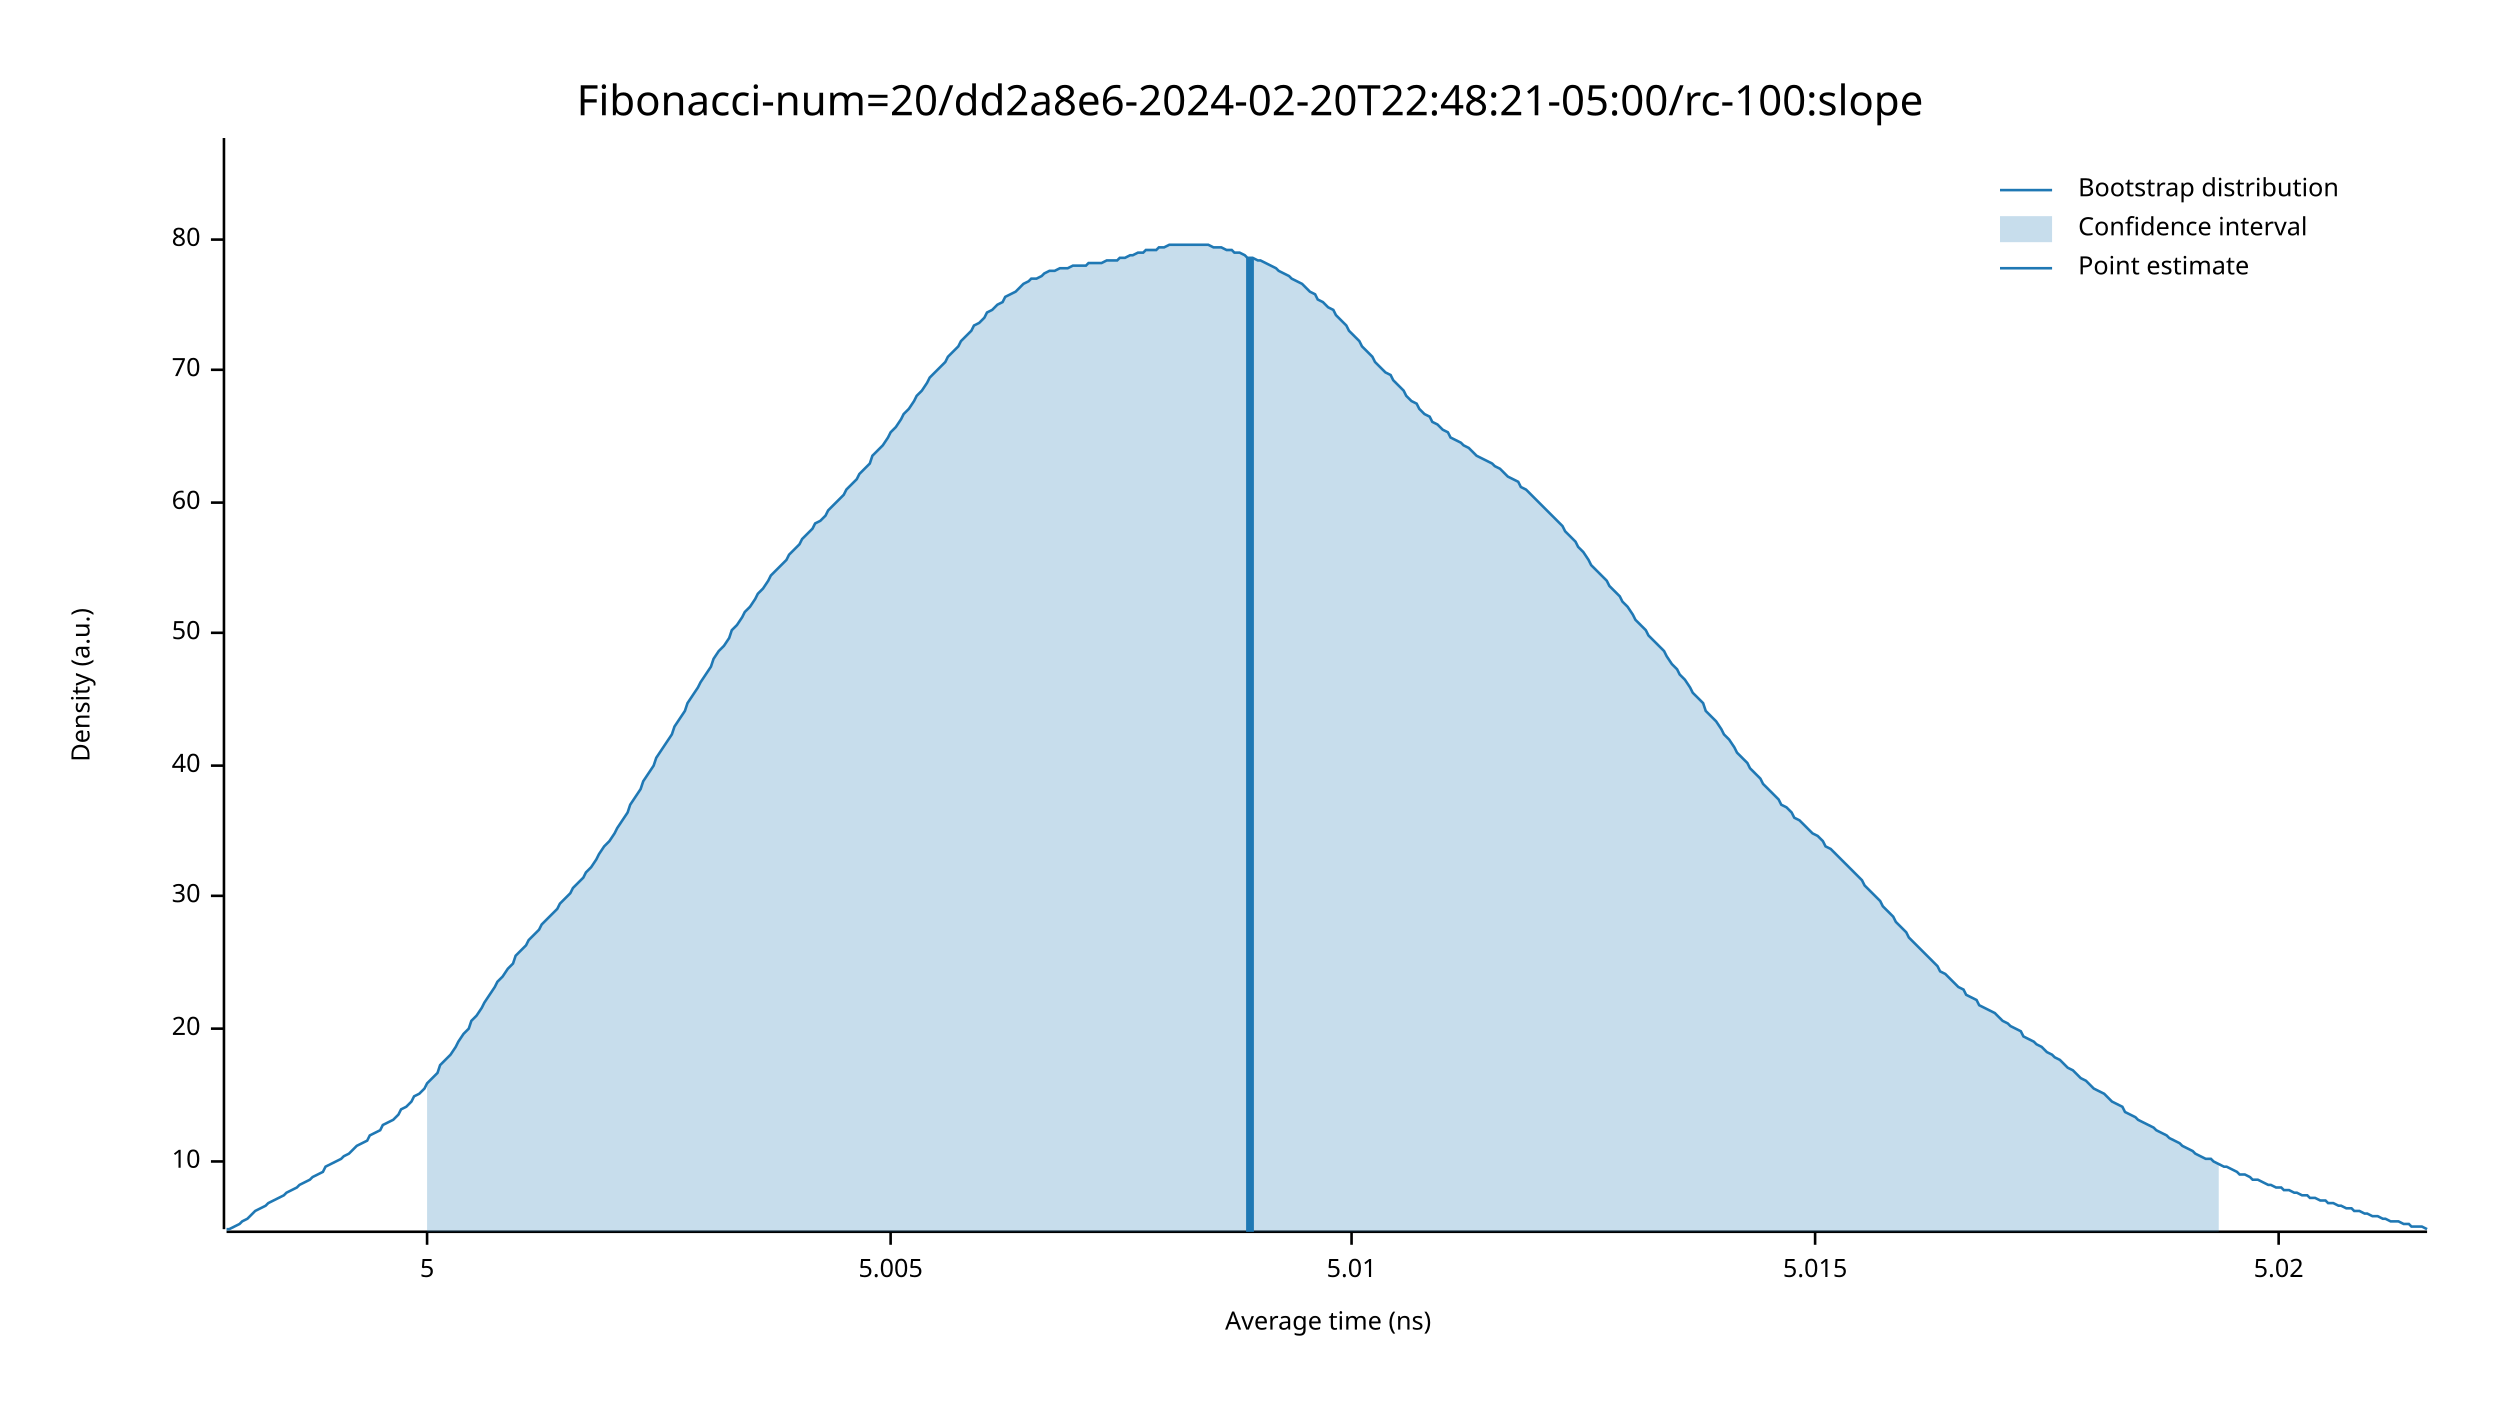
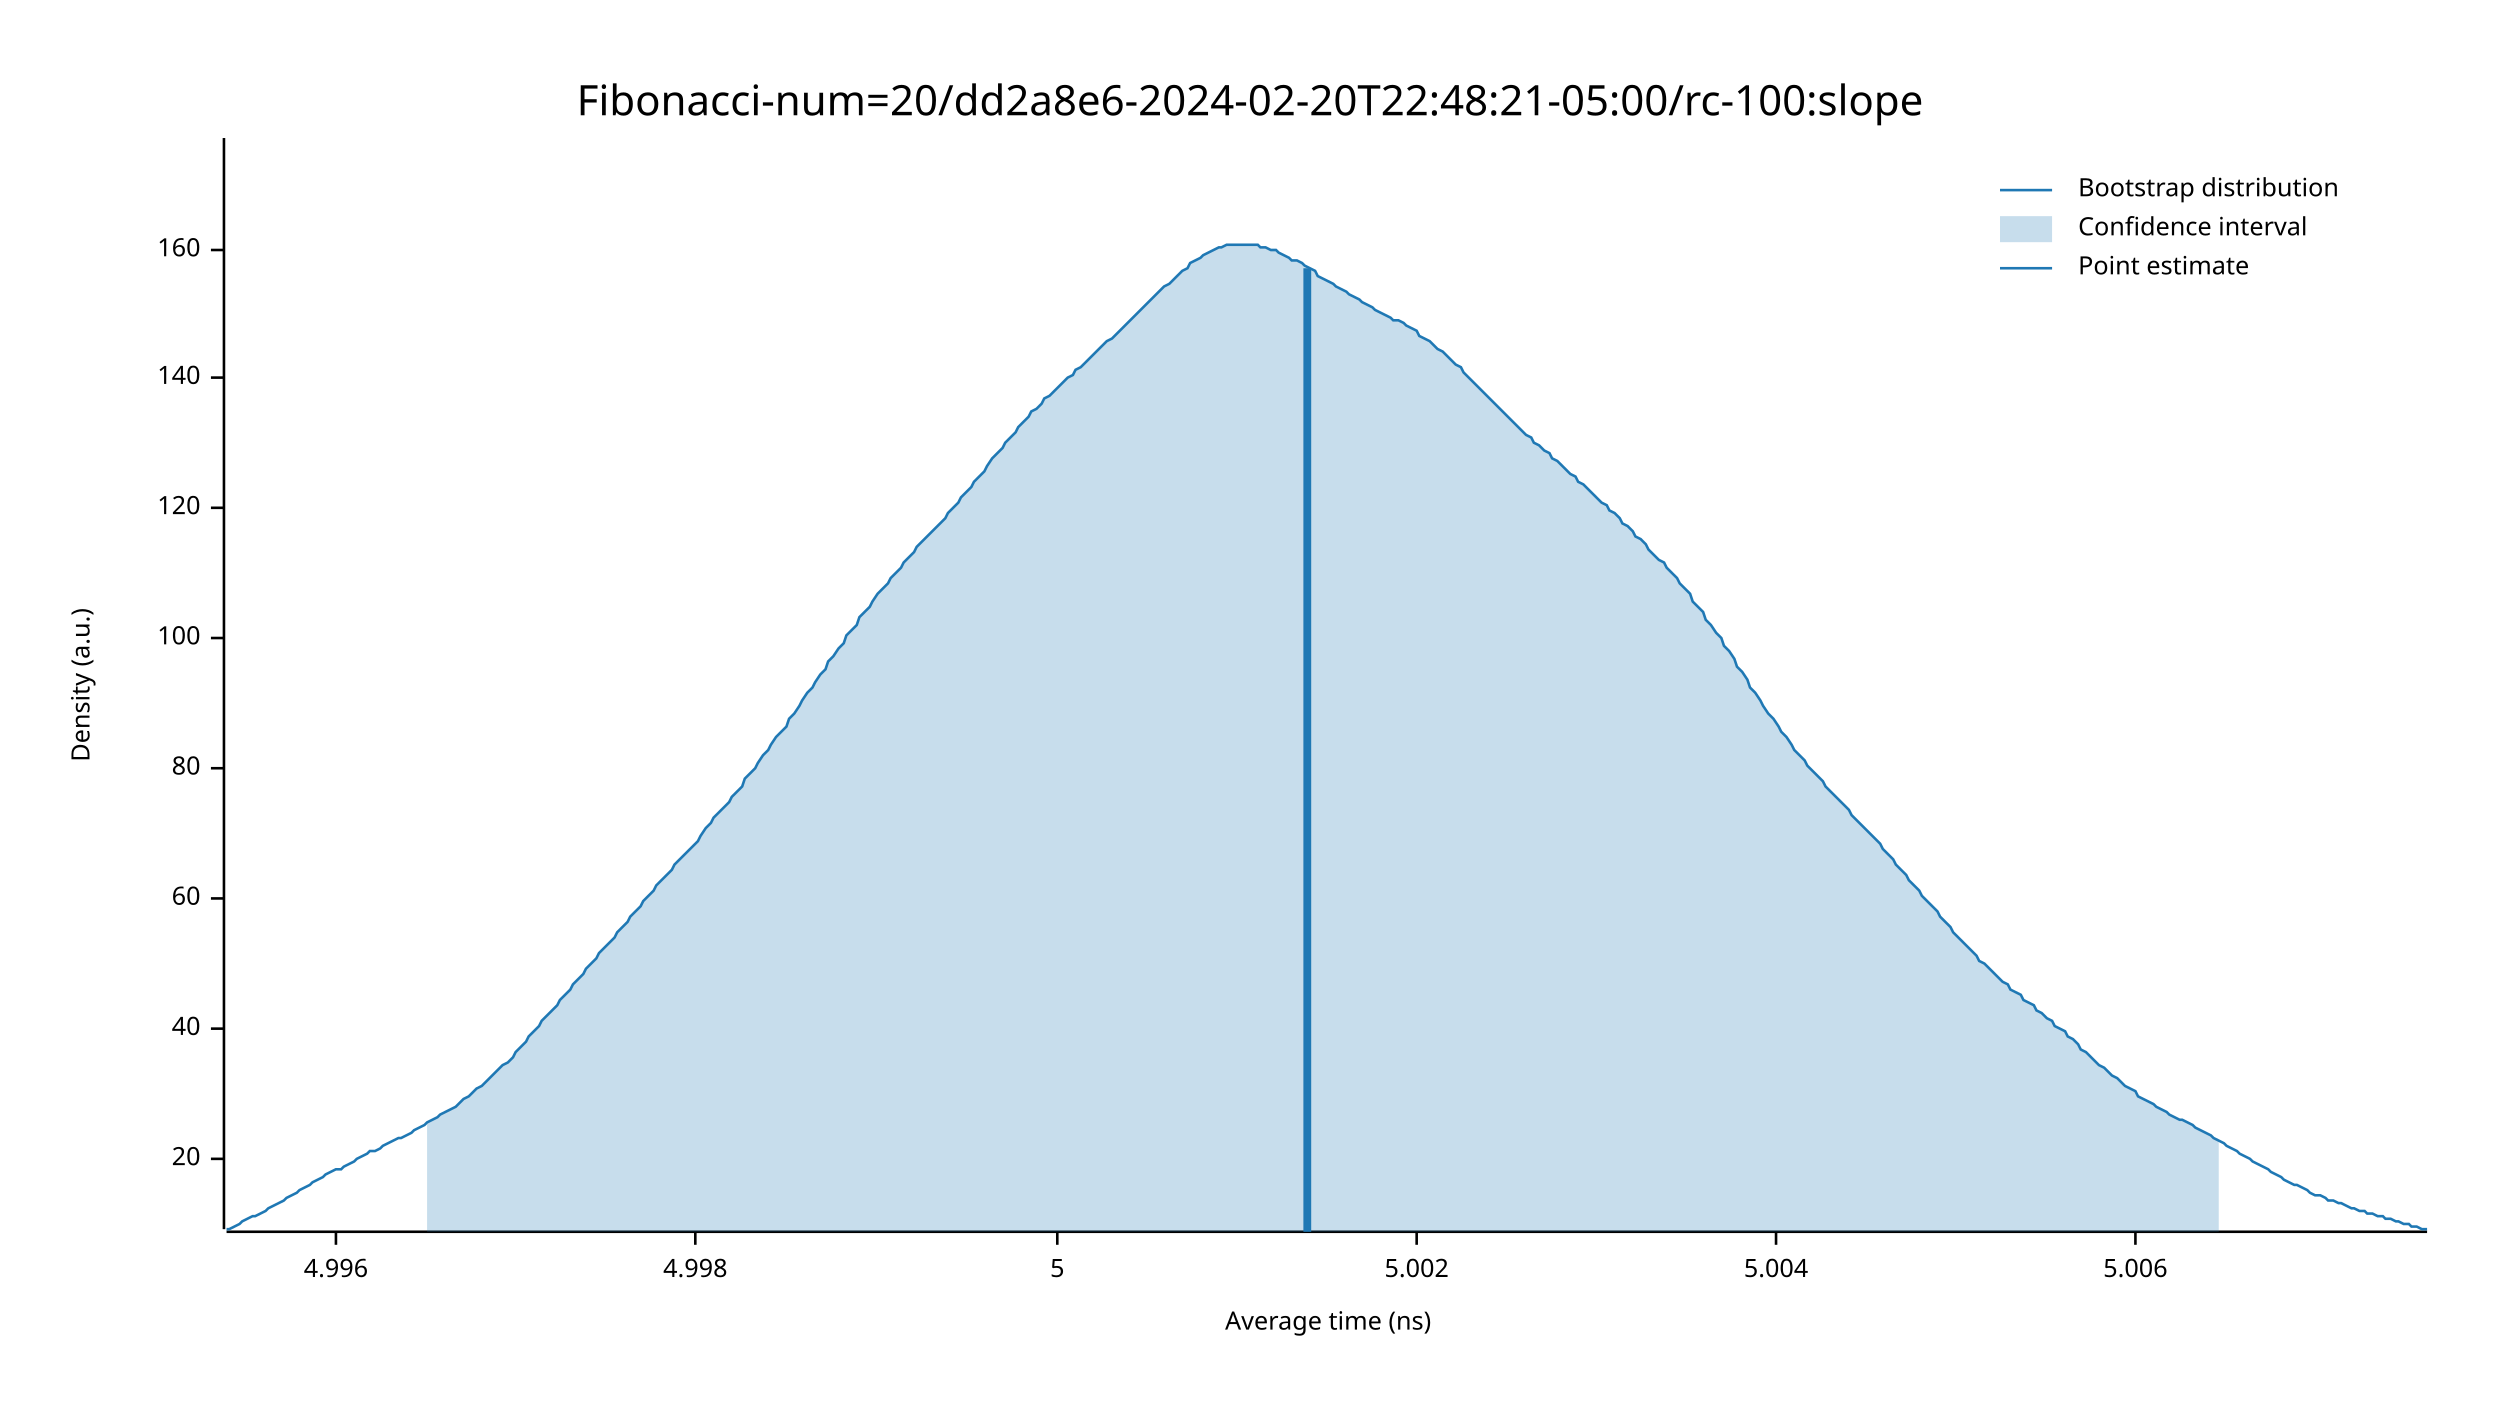
<svg xmlns="http://www.w3.org/2000/svg" width="960" height="540" viewBox="0 0 960 540">
  <text x="480" y="32" dy="0.76em" text-anchor="middle" font-family="sans-serif" font-size="16.129" opacity="1" fill="#000000">
Fibonacci-num=20/dd2a8e6-2024-02-20T22:48:21-05:00/rc-100:slope
</text>
  <text x="27" y="263" dy="0.76em" text-anchor="middle" font-family="sans-serif" font-size="9.677" opacity="1" fill="#000000" transform="rotate(270, 27, 263)">
Density (a.u.)
</text>
  <text x="510" y="513" dy="-0.5ex" text-anchor="middle" font-family="sans-serif" font-size="9.677" opacity="1" fill="#000000">
Average time (ns)
</text>
  <polyline fill="none" opacity="1" stroke="#000000" stroke-width="1" points="86,53 86,472 " />
-   <text x="77" y="446" dy="0.5ex" text-anchor="end" font-family="sans-serif" font-size="9.677" opacity="1" fill="#000000">
- 10
- </text>
-   <polyline fill="none" opacity="1" stroke="#000000" stroke-width="1" points="81,446 86,446 " />
-   <text x="77" y="395" dy="0.5ex" text-anchor="end" font-family="sans-serif" font-size="9.677" opacity="1" fill="#000000">
+   <text x="77" y="445" dy="0.5ex" text-anchor="end" font-family="sans-serif" font-size="9.677" opacity="1" fill="#000000">
20
</text>
-   <polyline fill="none" opacity="1" stroke="#000000" stroke-width="1" points="81,395 86,395 " />
-   <text x="77" y="344" dy="0.5ex" text-anchor="end" font-family="sans-serif" font-size="9.677" opacity="1" fill="#000000">
- 30
- </text>
-   <polyline fill="none" opacity="1" stroke="#000000" stroke-width="1" points="81,344 86,344 " />
-   <text x="77" y="294" dy="0.5ex" text-anchor="end" font-family="sans-serif" font-size="9.677" opacity="1" fill="#000000">
+   <polyline fill="none" opacity="1" stroke="#000000" stroke-width="1" points="81,445 86,445 " />
+   <text x="77" y="395" dy="0.5ex" text-anchor="end" font-family="sans-serif" font-size="9.677" opacity="1" fill="#000000">
40
</text>
-   <polyline fill="none" opacity="1" stroke="#000000" stroke-width="1" points="81,294 86,294 " />
-   <text x="77" y="243" dy="0.5ex" text-anchor="end" font-family="sans-serif" font-size="9.677" opacity="1" fill="#000000">
- 50
- </text>
-   <polyline fill="none" opacity="1" stroke="#000000" stroke-width="1" points="81,243 86,243 " />
-   <text x="77" y="193" dy="0.5ex" text-anchor="end" font-family="sans-serif" font-size="9.677" opacity="1" fill="#000000">
+   <polyline fill="none" opacity="1" stroke="#000000" stroke-width="1" points="81,395 86,395 " />
+   <text x="77" y="345" dy="0.5ex" text-anchor="end" font-family="sans-serif" font-size="9.677" opacity="1" fill="#000000">
60
</text>
-   <polyline fill="none" opacity="1" stroke="#000000" stroke-width="1" points="81,193 86,193 " />
-   <text x="77" y="142" dy="0.5ex" text-anchor="end" font-family="sans-serif" font-size="9.677" opacity="1" fill="#000000">
- 70
- </text>
-   <polyline fill="none" opacity="1" stroke="#000000" stroke-width="1" points="81,142 86,142 " />
-   <text x="77" y="92" dy="0.5ex" text-anchor="end" font-family="sans-serif" font-size="9.677" opacity="1" fill="#000000">
+   <polyline fill="none" opacity="1" stroke="#000000" stroke-width="1" points="81,345 86,345 " />
+   <text x="77" y="295" dy="0.5ex" text-anchor="end" font-family="sans-serif" font-size="9.677" opacity="1" fill="#000000">
80
</text>
-   <polyline fill="none" opacity="1" stroke="#000000" stroke-width="1" points="81,92 86,92 " />
+   <polyline fill="none" opacity="1" stroke="#000000" stroke-width="1" points="81,295 86,295 " />
+   <text x="77" y="245" dy="0.5ex" text-anchor="end" font-family="sans-serif" font-size="9.677" opacity="1" fill="#000000">
+ 100
+ </text>
+   <polyline fill="none" opacity="1" stroke="#000000" stroke-width="1" points="81,245 86,245 " />
+   <text x="77" y="195" dy="0.5ex" text-anchor="end" font-family="sans-serif" font-size="9.677" opacity="1" fill="#000000">
+ 120
+ </text>
+   <polyline fill="none" opacity="1" stroke="#000000" stroke-width="1" points="81,195 86,195 " />
+   <text x="77" y="145" dy="0.5ex" text-anchor="end" font-family="sans-serif" font-size="9.677" opacity="1" fill="#000000">
+ 140
+ </text>
+   <polyline fill="none" opacity="1" stroke="#000000" stroke-width="1" points="81,145 86,145 " />
+   <text x="77" y="96" dy="0.5ex" text-anchor="end" font-family="sans-serif" font-size="9.677" opacity="1" fill="#000000">
+ 160
+ </text>
+   <polyline fill="none" opacity="1" stroke="#000000" stroke-width="1" points="81,96 86,96 " />
  <polyline fill="none" opacity="1" stroke="#000000" stroke-width="1" points="87,473 932,473 " />
-   <text x="164" y="483" dy="0.76em" text-anchor="middle" font-family="sans-serif" font-size="9.677" opacity="1" fill="#000000">
+   <text x="129" y="483" dy="0.76em" text-anchor="middle" font-family="sans-serif" font-size="9.677" opacity="1" fill="#000000">
+ 4.996
+ </text>
+   <polyline fill="none" opacity="1" stroke="#000000" stroke-width="1" points="129,473 129,478 " />
+   <text x="267" y="483" dy="0.76em" text-anchor="middle" font-family="sans-serif" font-size="9.677" opacity="1" fill="#000000">
+ 4.998
+ </text>
+   <polyline fill="none" opacity="1" stroke="#000000" stroke-width="1" points="267,473 267,478 " />
+   <text x="406" y="483" dy="0.76em" text-anchor="middle" font-family="sans-serif" font-size="9.677" opacity="1" fill="#000000">
5
</text>
-   <polyline fill="none" opacity="1" stroke="#000000" stroke-width="1" points="164,473 164,478 " />
-   <text x="342" y="483" dy="0.76em" text-anchor="middle" font-family="sans-serif" font-size="9.677" opacity="1" fill="#000000">
- 5.005
+   <polyline fill="none" opacity="1" stroke="#000000" stroke-width="1" points="406,473 406,478 " />
+   <text x="544" y="483" dy="0.76em" text-anchor="middle" font-family="sans-serif" font-size="9.677" opacity="1" fill="#000000">
+ 5.002
</text>
-   <polyline fill="none" opacity="1" stroke="#000000" stroke-width="1" points="342,473 342,478 " />
-   <text x="519" y="483" dy="0.76em" text-anchor="middle" font-family="sans-serif" font-size="9.677" opacity="1" fill="#000000">
- 5.01
+   <polyline fill="none" opacity="1" stroke="#000000" stroke-width="1" points="544,473 544,478 " />
+   <text x="682" y="483" dy="0.76em" text-anchor="middle" font-family="sans-serif" font-size="9.677" opacity="1" fill="#000000">
+ 5.004
</text>
-   <polyline fill="none" opacity="1" stroke="#000000" stroke-width="1" points="519,473 519,478 " />
-   <text x="697" y="483" dy="0.76em" text-anchor="middle" font-family="sans-serif" font-size="9.677" opacity="1" fill="#000000">
- 5.015
+   <polyline fill="none" opacity="1" stroke="#000000" stroke-width="1" points="682,473 682,478 " />
+   <text x="820" y="483" dy="0.76em" text-anchor="middle" font-family="sans-serif" font-size="9.677" opacity="1" fill="#000000">
+ 5.006
</text>
-   <polyline fill="none" opacity="1" stroke="#000000" stroke-width="1" points="697,473 697,478 " />
-   <text x="875" y="483" dy="0.76em" text-anchor="middle" font-family="sans-serif" font-size="9.677" opacity="1" fill="#000000">
- 5.02
- </text>
-   <polyline fill="none" opacity="1" stroke="#000000" stroke-width="1" points="875,473 875,478 " />
-   <polyline fill="none" opacity="1" stroke="#1F78B4" stroke-width="1" points="87,472 88,472 90,471 92,470 93,469 95,468 97,466 98,465 100,464 102,463 103,462 105,461 107,460 109,459 110,458 112,457 114,456 115,455 117,454 119,453 120,452 122,451 124,450 125,448 127,447 129,446 131,445 132,444 134,443 136,441 137,440 139,439 141,438 142,436 144,435 146,434 147,432 149,431 151,430 153,428 154,426 156,425 158,423 159,421 161,420 163,418 164,416 166,414 168,412 169,409 171,407 173,405 175,402 176,400 178,397 180,395 181,392 183,390 185,387 186,385 188,382 190,379 191,377 193,375 195,372 197,370 198,367 200,365 202,363 203,361 205,359 207,357 208,355 210,353 212,351 214,349 215,347 217,345 219,343 220,341 222,339 224,337 225,335 227,333 229,330 230,328 232,325 234,323 236,320 237,318 239,315 241,312 242,309 244,306 246,303 247,300 249,297 251,294 252,291 254,288 256,285 258,282 259,279 261,276 263,273 264,270 266,267 268,264 269,262 271,259 273,256 274,253 276,250 278,248 280,245 281,242 283,240 285,237 286,235 288,233 290,230 291,228 293,226 295,223 296,221 298,219 300,217 302,215 303,213 305,211 307,209 308,207 310,205 312,203 313,201 315,200 317,198 318,196 320,194 322,192 324,190 325,188 327,186 329,184 330,182 332,180 334,178 335,175 337,173 339,171 341,168 342,166 344,164 346,161 347,159 349,157 351,154 352,152 354,150 356,147 357,145 359,143 361,141 363,139 364,137 366,135 368,133 369,131 371,129 373,127 374,125 376,124 378,122 379,120 381,119 383,117 385,116 386,114 388,113 390,112 391,111 393,109 395,108 396,107 398,107 400,106 401,105 403,104 405,104 407,103 408,103 410,103 412,102 413,102 415,102 417,102 418,101 420,101 422,101 423,101 425,100 427,100 429,100 430,99 432,99 434,98 435,98 437,97 439,97 440,96 442,96 444,96 445,95 447,95 449,94 451,94 452,94 454,94 456,94 457,94 459,94 461,94 462,94 464,94 466,95 468,95 469,95 471,96 473,96 474,97 476,97 478,98 479,99 481,99 483,100 484,100 486,101 488,102 490,103 491,104 493,105 495,106 496,107 498,108 500,109 501,110 503,112 505,113 506,115 508,116 510,118 512,119 513,121 515,123 517,125 518,127 520,129 522,131 523,133 525,135 527,137 528,139 530,141 532,143 534,144 535,146 537,148 539,150 540,152 542,154 544,155 545,157 547,159 549,160 550,162 552,163 554,165 556,166 557,168 559,169 561,170 562,171 564,172 566,174 567,175 569,176 571,177 573,178 574,179 576,180 578,182 579,183 581,184 583,185 584,187 586,188 588,190 589,191 591,193 593,195 595,197 596,198 598,200 600,202 601,204 603,206 605,208 606,210 608,212 610,215 611,217 613,219 615,221 617,223 618,225 620,227 622,229 623,231 625,233 627,236 628,238 630,240 632,242 633,244 635,246 637,248 639,250 640,252 642,255 644,257 645,259 647,261 649,264 650,266 652,268 654,270 655,273 657,275 659,277 661,280 662,282 664,284 666,287 667,289 669,291 671,293 672,295 674,297 676,299 677,301 679,303 681,305 683,307 684,309 686,310 688,312 689,314 691,315 693,317 694,318 696,320 698,321 700,323 701,325 703,326 705,328 706,329 708,331 710,333 711,334 713,336 715,338 716,340 718,342 720,344 722,346 723,348 725,350 727,352 728,354 730,356 732,358 733,360 735,362 737,364 738,365 740,367 742,369 744,371 745,373 747,374 749,376 750,377 752,379 754,380 755,382 757,383 759,384 760,386 762,387 764,388 766,389 767,390 769,392 771,393 772,394 774,395 776,396 777,398 779,399 781,400 782,401 784,402 786,404 788,405 789,406 791,407 793,409 794,410 796,411 798,413 799,414 801,415 803,417 804,418 806,419 808,420 810,422 811,423 813,424 815,425 816,427 818,428 820,429 821,430 823,431 825,432 827,433 828,434 830,435 832,436 833,437 835,438 837,439 838,440 840,441 842,442 843,443 845,444 847,445 849,445 850,446 852,447 854,448 855,448 857,449 859,450 860,451 862,451 864,452 865,453 867,453 869,454 871,455 872,455 874,456 876,456 877,457 879,457 881,458 882,458 884,459 886,459 887,460 889,460 891,461 893,461 894,462 896,462 898,463 899,463 901,464 903,464 904,465 906,465 908,466 909,466 911,467 913,467 915,468 916,468 918,469 920,469 921,469 923,470 925,470 926,471 928,471 930,471 932,472 " />
-   <polygon opacity="0.25" fill="#1F78B4" points="164,416 166,414 168,412 169,409 171,407 173,405 175,402 176,400 178,397 180,395 181,392 183,390 185,387 186,385 188,382 190,379 191,377 193,375 195,372 197,370 198,367 200,365 202,363 203,361 205,359 207,357 208,355 210,353 212,351 214,349 215,347 217,345 219,343 220,341 222,339 224,337 225,335 227,333 229,330 230,328 232,325 234,323 236,320 237,318 239,315 241,312 242,309 244,306 246,303 247,300 249,297 251,294 252,291 254,288 256,285 258,282 259,279 261,276 263,273 264,270 266,267 268,264 269,262 271,259 273,256 274,253 276,250 278,248 280,245 281,242 283,240 285,237 286,235 288,233 290,230 291,228 293,226 295,223 296,221 298,219 300,217 302,215 303,213 305,211 307,209 308,207 310,205 312,203 313,201 315,200 317,198 318,196 320,194 322,192 324,190 325,188 327,186 329,184 330,182 332,180 334,178 335,175 337,173 339,171 341,168 342,166 344,164 346,161 347,159 349,157 351,154 352,152 354,150 356,147 357,145 359,143 361,141 363,139 364,137 366,135 368,133 369,131 371,129 373,127 374,125 376,124 378,122 379,120 381,119 383,117 385,116 386,114 388,113 390,112 391,111 393,109 395,108 396,107 398,107 400,106 401,105 403,104 405,104 407,103 408,103 410,103 412,102 413,102 415,102 417,102 418,101 420,101 422,101 423,101 425,100 427,100 429,100 430,99 432,99 434,98 435,98 437,97 439,97 440,96 442,96 444,96 445,95 447,95 449,94 451,94 452,94 454,94 456,94 457,94 459,94 461,94 462,94 464,94 466,95 468,95 469,95 471,96 473,96 474,97 476,97 478,98 479,99 481,99 483,100 484,100 486,101 488,102 490,103 491,104 493,105 495,106 496,107 498,108 500,109 501,110 503,112 505,113 506,115 508,116 510,118 512,119 513,121 515,123 517,125 518,127 520,129 522,131 523,133 525,135 527,137 528,139 530,141 532,143 534,144 535,146 537,148 539,150 540,152 542,154 544,155 545,157 547,159 549,160 550,162 552,163 554,165 556,166 557,168 559,169 561,170 562,171 564,172 566,174 567,175 569,176 571,177 573,178 574,179 576,180 578,182 579,183 581,184 583,185 584,187 586,188 588,190 589,191 591,193 593,195 595,197 596,198 598,200 600,202 601,204 603,206 605,208 606,210 608,212 610,215 611,217 613,219 615,221 617,223 618,225 620,227 622,229 623,231 625,233 627,236 628,238 630,240 632,242 633,244 635,246 637,248 639,250 640,252 642,255 644,257 645,259 647,261 649,264 650,266 652,268 654,270 655,273 657,275 659,277 661,280 662,282 664,284 666,287 667,289 669,291 671,293 672,295 674,297 676,299 677,301 679,303 681,305 683,307 684,309 686,310 688,312 689,314 691,315 693,317 694,318 696,320 698,321 700,323 701,325 703,326 705,328 706,329 708,331 710,333 711,334 713,336 715,338 716,340 718,342 720,344 722,346 723,348 725,350 727,352 728,354 730,356 732,358 733,360 735,362 737,364 738,365 740,367 742,369 744,371 745,373 747,374 749,376 750,377 752,379 754,380 755,382 757,383 759,384 760,386 762,387 764,388 766,389 767,390 769,392 771,393 772,394 774,395 776,396 777,398 779,399 781,400 782,401 784,402 786,404 788,405 789,406 791,407 793,409 794,410 796,411 798,413 799,414 801,415 803,417 804,418 806,419 808,420 810,422 811,423 813,424 815,425 816,427 818,428 820,429 821,430 823,431 825,432 827,433 828,434 830,435 832,436 833,437 835,438 837,439 838,440 840,441 842,442 843,443 845,444 847,445 849,445 850,446 852,447 852,473 164,473 " />
-   <polyline fill="none" opacity="1" stroke="#1F78B4" stroke-width="3" points="480,473 480,99 " />
+   <polyline fill="none" opacity="1" stroke="#000000" stroke-width="1" points="820,473 820,478 " />
+   <polyline fill="none" opacity="1" stroke="#1F78B4" stroke-width="1" points="87,472 88,472 90,471 92,470 93,469 95,468 97,467 98,467 100,466 102,465 103,464 105,463 107,462 109,461 110,460 112,459 114,458 115,457 117,456 119,455 120,454 122,453 124,452 125,451 127,450 129,449 131,449 132,448 134,447 136,446 137,445 139,444 141,443 142,442 144,442 146,441 147,440 149,439 151,438 153,437 154,437 156,436 158,435 159,434 161,433 163,432 164,431 166,430 168,429 169,428 171,427 173,426 175,425 176,424 178,422 180,421 181,420 183,418 185,417 186,416 188,414 190,412 191,411 193,409 195,408 197,406 198,404 200,402 202,400 203,398 205,396 207,394 208,392 210,390 212,388 214,386 215,384 217,382 219,380 220,378 222,376 224,374 225,372 227,370 229,368 230,366 232,364 234,362 236,360 237,358 239,356 241,354 242,352 244,350 246,348 247,346 249,344 251,342 252,340 254,338 256,336 258,334 259,332 261,330 263,328 264,327 266,325 268,323 269,321 271,318 273,316 274,314 276,312 278,310 280,308 281,306 283,304 285,302 286,299 288,297 290,295 291,293 293,290 295,288 296,286 298,283 300,281 302,279 303,276 305,274 307,271 308,269 310,266 312,264 313,262 315,259 317,257 318,254 320,252 322,249 324,247 325,244 327,242 329,240 330,237 332,235 334,233 335,231 337,228 339,226 341,224 342,222 344,220 346,218 347,216 349,214 351,212 352,210 354,208 356,206 357,205 359,203 361,201 363,199 364,197 366,195 368,193 369,191 371,189 373,187 374,185 376,183 378,181 379,179 381,176 383,174 385,172 386,170 388,168 390,166 391,164 393,162 395,160 396,158 398,157 400,155 401,153 403,152 405,150 407,148 408,147 410,145 412,144 413,142 415,141 417,139 418,138 420,136 422,134 423,133 425,131 427,130 429,128 430,127 432,125 434,123 435,122 437,120 439,118 440,117 442,115 444,113 445,112 447,110 449,109 451,107 452,106 454,104 456,103 457,101 459,100 461,99 462,98 464,97 466,96 468,95 469,95 471,94 473,94 474,94 476,94 478,94 479,94 481,94 483,94 484,95 486,95 488,96 490,96 491,97 493,98 495,99 496,100 498,100 500,101 501,102 503,103 505,104 506,106 508,107 510,108 512,109 513,110 515,111 517,112 518,113 520,114 522,115 523,116 525,117 527,118 528,119 530,120 532,121 534,122 535,123 537,123 539,124 540,125 542,126 544,127 545,129 547,130 549,131 550,132 552,134 554,135 556,137 557,138 559,140 561,141 562,143 564,145 566,147 567,148 569,150 571,152 573,154 574,155 576,157 578,159 579,160 581,162 583,164 584,165 586,167 588,168 589,170 591,171 593,173 595,174 596,176 598,177 600,179 601,180 603,182 605,183 606,185 608,186 610,188 611,189 613,191 615,193 617,194 618,196 620,197 622,199 623,201 625,202 627,204 628,206 630,207 632,209 633,211 635,213 637,215 639,216 640,218 642,220 644,222 645,224 647,226 649,228 650,231 652,233 654,235 655,238 657,240 659,243 661,245 662,248 664,250 666,253 667,256 669,258 671,261 672,264 674,266 676,269 677,271 679,274 681,276 683,279 684,281 686,283 688,286 689,288 691,290 693,292 694,294 696,296 698,298 700,300 701,302 703,304 705,306 706,307 708,309 710,311 711,313 713,315 715,317 716,318 718,320 720,322 722,324 723,326 725,328 727,330 728,332 730,334 732,336 733,338 735,340 737,342 738,344 740,346 742,348 744,350 745,352 747,354 749,356 750,358 752,360 754,362 755,363 757,365 759,367 760,369 762,370 764,372 766,374 767,375 769,377 771,378 772,380 774,381 776,382 777,384 779,385 781,386 782,388 784,389 786,391 788,392 789,394 791,395 793,396 794,398 796,399 798,401 799,403 801,404 803,406 804,407 806,409 808,410 810,412 811,413 813,414 815,416 816,417 818,418 820,419 821,421 823,422 825,423 827,424 828,425 830,426 832,427 833,428 835,429 837,430 838,430 840,431 842,432 843,433 845,434 847,435 849,436 850,437 852,438 854,439 855,440 857,441 859,442 860,443 862,444 864,445 865,446 867,447 869,448 871,449 872,450 874,451 876,452 877,453 879,454 881,455 882,455 884,456 886,457 887,458 889,459 891,459 893,460 894,461 896,461 898,462 899,462 901,463 903,464 904,464 906,465 908,465 909,466 911,466 913,467 915,467 916,468 918,468 920,469 921,469 923,470 925,470 926,471 928,471 930,472 932,472 " />
+   <polygon opacity="0.25" fill="#1F78B4" points="164,431 166,430 168,429 169,428 171,427 173,426 175,425 176,424 178,422 180,421 181,420 183,418 185,417 186,416 188,414 190,412 191,411 193,409 195,408 197,406 198,404 200,402 202,400 203,398 205,396 207,394 208,392 210,390 212,388 214,386 215,384 217,382 219,380 220,378 222,376 224,374 225,372 227,370 229,368 230,366 232,364 234,362 236,360 237,358 239,356 241,354 242,352 244,350 246,348 247,346 249,344 251,342 252,340 254,338 256,336 258,334 259,332 261,330 263,328 264,327 266,325 268,323 269,321 271,318 273,316 274,314 276,312 278,310 280,308 281,306 283,304 285,302 286,299 288,297 290,295 291,293 293,290 295,288 296,286 298,283 300,281 302,279 303,276 305,274 307,271 308,269 310,266 312,264 313,262 315,259 317,257 318,254 320,252 322,249 324,247 325,244 327,242 329,240 330,237 332,235 334,233 335,231 337,228 339,226 341,224 342,222 344,220 346,218 347,216 349,214 351,212 352,210 354,208 356,206 357,205 359,203 361,201 363,199 364,197 366,195 368,193 369,191 371,189 373,187 374,185 376,183 378,181 379,179 381,176 383,174 385,172 386,170 388,168 390,166 391,164 393,162 395,160 396,158 398,157 400,155 401,153 403,152 405,150 407,148 408,147 410,145 412,144 413,142 415,141 417,139 418,138 420,136 422,134 423,133 425,131 427,130 429,128 430,127 432,125 434,123 435,122 437,120 439,118 440,117 442,115 444,113 445,112 447,110 449,109 451,107 452,106 454,104 456,103 457,101 459,100 461,99 462,98 464,97 466,96 468,95 469,95 471,94 473,94 474,94 476,94 478,94 479,94 481,94 483,94 484,95 486,95 488,96 490,96 491,97 493,98 495,99 496,100 498,100 500,101 501,102 503,103 505,104 506,106 508,107 510,108 512,109 513,110 515,111 517,112 518,113 520,114 522,115 523,116 525,117 527,118 528,119 530,120 532,121 534,122 535,123 537,123 539,124 540,125 542,126 544,127 545,129 547,130 549,131 550,132 552,134 554,135 556,137 557,138 559,140 561,141 562,143 564,145 566,147 567,148 569,150 571,152 573,154 574,155 576,157 578,159 579,160 581,162 583,164 584,165 586,167 588,168 589,170 591,171 593,173 595,174 596,176 598,177 600,179 601,180 603,182 605,183 606,185 608,186 610,188 611,189 613,191 615,193 617,194 618,196 620,197 622,199 623,201 625,202 627,204 628,206 630,207 632,209 633,211 635,213 637,215 639,216 640,218 642,220 644,222 645,224 647,226 649,228 650,231 652,233 654,235 655,238 657,240 659,243 661,245 662,248 664,250 666,253 667,256 669,258 671,261 672,264 674,266 676,269 677,271 679,274 681,276 683,279 684,281 686,283 688,286 689,288 691,290 693,292 694,294 696,296 698,298 700,300 701,302 703,304 705,306 706,307 708,309 710,311 711,313 713,315 715,317 716,318 718,320 720,322 722,324 723,326 725,328 727,330 728,332 730,334 732,336 733,338 735,340 737,342 738,344 740,346 742,348 744,350 745,352 747,354 749,356 750,358 752,360 754,362 755,363 757,365 759,367 760,369 762,370 764,372 766,374 767,375 769,377 771,378 772,380 774,381 776,382 777,384 779,385 781,386 782,388 784,389 786,391 788,392 789,394 791,395 793,396 794,398 796,399 798,401 799,403 801,404 803,406 804,407 806,409 808,410 810,412 811,413 813,414 815,416 816,417 818,418 820,419 821,421 823,422 825,423 827,424 828,425 830,426 832,427 833,428 835,429 837,430 838,430 840,431 842,432 843,433 845,434 847,435 849,436 850,437 852,438 852,473 164,473 " />
+   <polyline fill="none" opacity="1" stroke="#1F78B4" stroke-width="3" points="502,473 502,103 " />
  <text x="798" y="68" dy="0.76em" text-anchor="start" font-family="sans-serif" font-size="9.677" opacity="1" fill="#000000">
Bootstrap distribution
</text>
  <text x="798" y="83" dy="0.76em" text-anchor="start" font-family="sans-serif" font-size="9.677" opacity="1" fill="#000000">
Confidence interval
</text>
  <text x="798" y="98" dy="0.76em" text-anchor="start" font-family="sans-serif" font-size="9.677" opacity="1" fill="#000000">
Point estimate
</text>
  <polyline fill="none" opacity="1" stroke="#1F78B4" stroke-width="1" points="768,73 788,73 " />
  <rect x="768" y="83" width="20" height="10" opacity="0.25" fill="#1F78B4" stroke="none" />
  <polyline fill="none" opacity="1" stroke="#1F78B4" stroke-width="1" points="768,103 788,103 " />
</svg>
